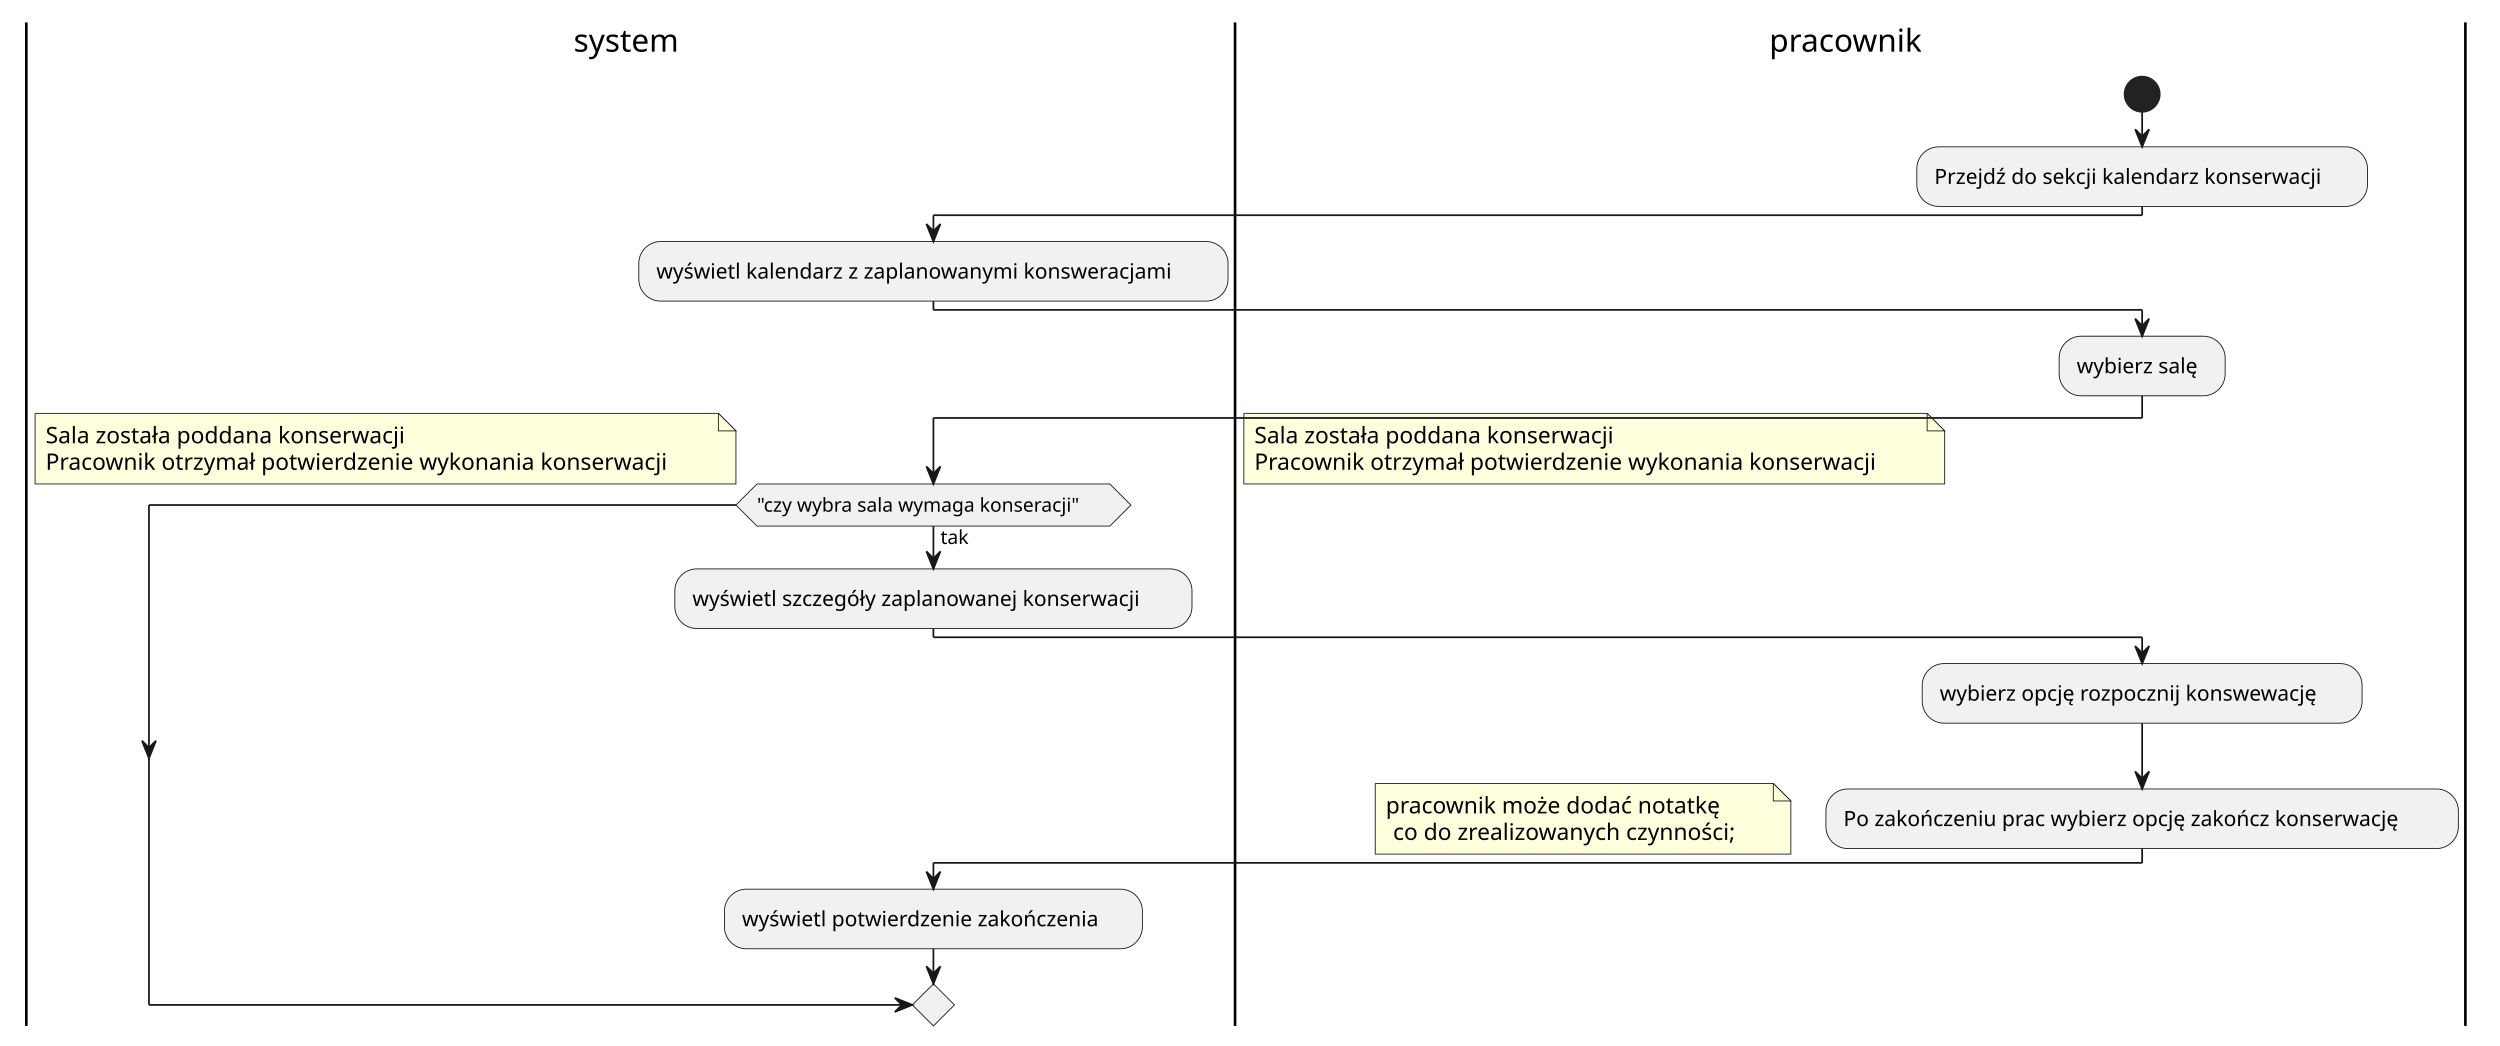
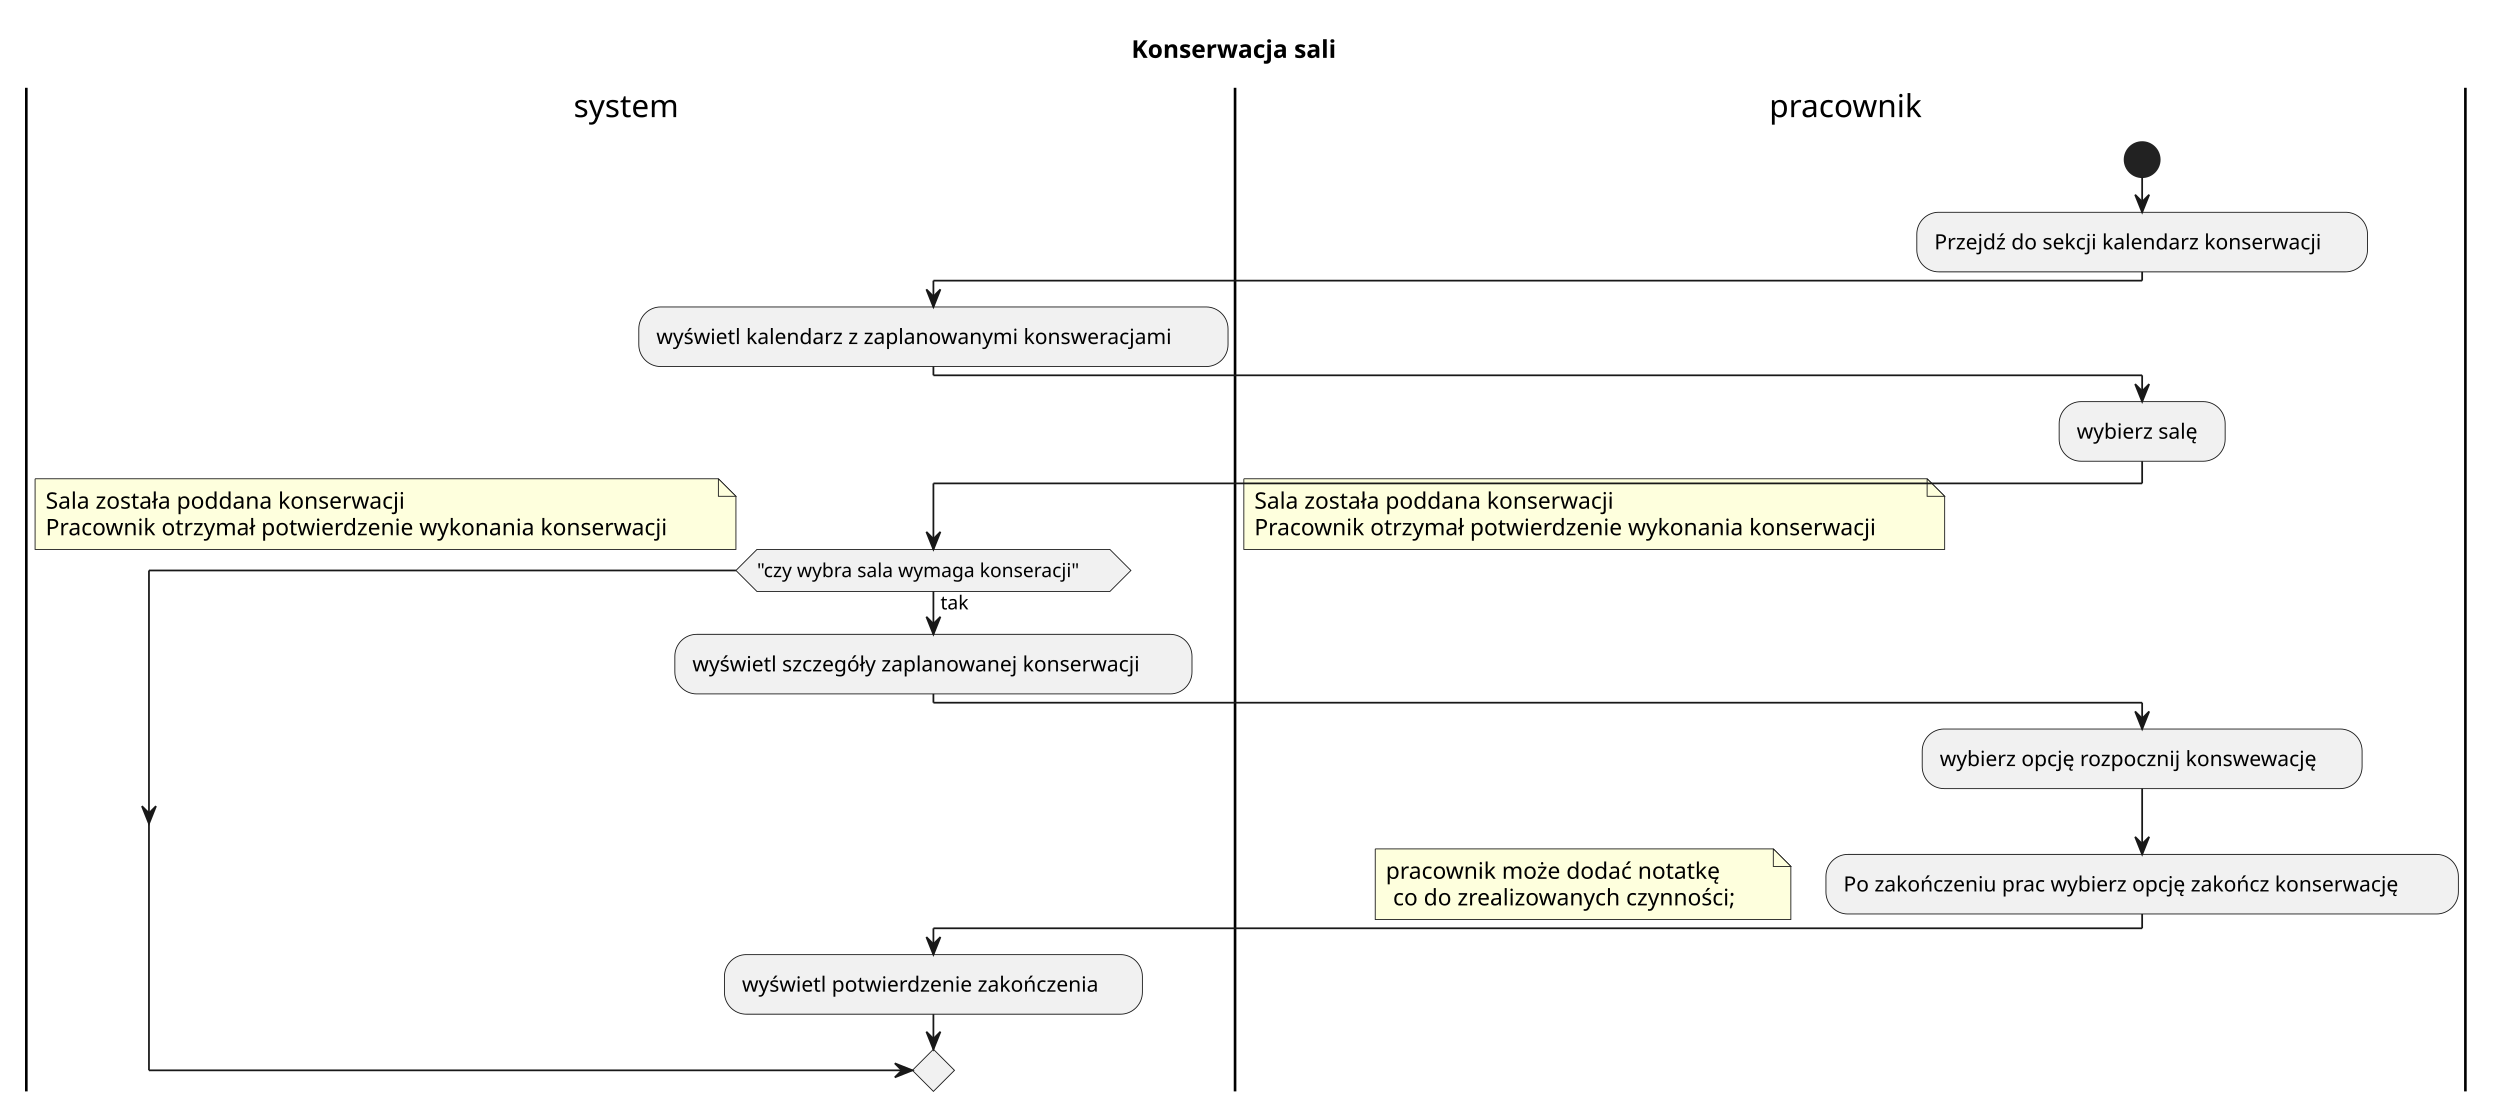
- <svg xmlns="http://www.w3.org/2000/svg" contentStyleType="text/css" height="596px" preserveAspectRatio="none" style="width:1425px;height:596px;background:#FFFFFF;" version="1.1" viewBox="0 0 1425 596" width="1425px" zoomAndPan="magnify">
+ <svg xmlns="http://www.w3.org/2000/svg" contentStyleType="text/css" height="634px" preserveAspectRatio="none" style="width:1425px;height:634px;background:#FFFFFF;" version="1.1" viewBox="0 0 1425 634" width="1425px" zoomAndPan="magnify">
  <defs />
  <g>
-     <rect fill="none" height="20.953" style="stroke:none;stroke-width:1.0;" width="1392.133" x="15" y="12.745" />
-     <rect fill="#F1F1F1" height="33.969" rx="12.5" ry="12.5" style="stroke:#181818;stroke-width:0.5;" width="335.867" x="364.114" y="137.667" />
-     <text fill="#000000" font-family="sans-serif" font-size="12" lengthAdjust="spacing" textLength="315.867" x="374.114" y="158.806">wyświetl kalendarz z zaplanowanymi konsweracjami</text>
-     <path d="M20,235.605 L20,275.87 L419.479,275.87 L419.479,245.605 L409.479,235.605 L20,235.605 " fill="#FEFFDD" style="stroke:#181818;stroke-width:0.5;" />
-     <path d="M409.479,235.605 L409.479,245.605 L419.479,245.605 L409.479,235.605 " fill="#FEFFDD" style="stroke:#181818;stroke-width:0.5;" />
-     <text fill="#000000" font-family="sans-serif" font-size="13" lengthAdjust="spacing" textLength="220.156" x="26" y="252.671">Sala została poddana konserwacji</text>
-     <text fill="#000000" font-family="sans-serif" font-size="13" lengthAdjust="spacing" textLength="378.479" x="26" y="267.804">Pracownik otrzymał potwierdzenie wykonania konserwacji</text>
-     <rect fill="#F1F1F1" height="33.969" rx="12.5" ry="12.5" style="stroke:#181818;stroke-width:0.5;" width="294.775" x="384.66" y="324.272" />
-     <text fill="#000000" font-family="sans-serif" font-size="12" lengthAdjust="spacing" textLength="274.775" x="394.66" y="345.411">wyświetl szczegóły zaplanowanej konserwacji</text>
-     <rect fill="#F1F1F1" height="33.969" rx="12.5" ry="12.5" style="stroke:#181818;stroke-width:0.5;" width="238.238" x="412.928" y="506.827" />
-     <text fill="#000000" font-family="sans-serif" font-size="12" lengthAdjust="spacing" textLength="218.238" x="422.928" y="527.966">wyświetl potwierdzenie zakończenia</text>
-     <polygon fill="#F1F1F1" points="431.479,275.87,632.616,275.87,644.616,287.87,632.616,299.87,431.479,299.87,419.479,287.87,431.479,275.87" style="stroke:#181818;stroke-width:0.5;" />
-     <text fill="#000000" font-family="sans-serif" font-size="11" lengthAdjust="spacing" textLength="17.424" x="536.047" y="310.081">tak</text>
-     <text fill="#000000" font-family="sans-serif" font-size="11" lengthAdjust="spacing" textLength="201.137" x="431.479" y="291.678">"czy wybra sala wymaga konseracji"</text>
-     <polygon fill="#F1F1F1" points="532.047,560.796,544.047,572.796,532.047,584.796,520.047,572.796,532.047,560.796" style="stroke:#181818;stroke-width:0.5;" />
-     <line style="stroke:#000000;stroke-width:1.5;" x1="15" x2="15" y1="12.745" y2="584.796" />
-     <ellipse cx="1221.028" cy="53.698" fill="#222222" rx="10" ry="10" style="stroke:#222222;stroke-width:1.0;" />
-     <rect fill="#F1F1F1" height="33.969" rx="12.5" ry="12.5" style="stroke:#181818;stroke-width:0.5;" width="256.894" x="1092.581" y="83.698" />
-     <text fill="#000000" font-family="sans-serif" font-size="12" lengthAdjust="spacing" textLength="236.894" x="1102.581" y="104.837">Przejdź do sekcji kalendarz konserwacji</text>
-     <rect fill="#F1F1F1" height="33.969" rx="12.5" ry="12.5" style="stroke:#181818;stroke-width:0.5;" width="94.619" x="1173.719" y="191.636" />
-     <text fill="#000000" font-family="sans-serif" font-size="12" lengthAdjust="spacing" textLength="74.619" x="1183.719" y="212.774">wybierz salę</text>
-     <path d="M708.981,235.605 L708.981,275.87 L1108.46,275.87 L1108.46,245.605 L1098.46,235.605 L708.981,235.605 " fill="#FEFFDD" style="stroke:#181818;stroke-width:0.5;" />
-     <path d="M1098.46,235.605 L1098.46,245.605 L1108.46,245.605 L1098.46,235.605 " fill="#FEFFDD" style="stroke:#181818;stroke-width:0.5;" />
-     <text fill="#000000" font-family="sans-serif" font-size="13" lengthAdjust="spacing" textLength="220.156" x="714.981" y="252.671">Sala została poddana konserwacji</text>
-     <text fill="#000000" font-family="sans-serif" font-size="13" lengthAdjust="spacing" textLength="378.479" x="714.981" y="267.804">Pracownik otrzymał potwierdzenie wykonania konserwacji</text>
-     <rect fill="#F1F1F1" height="33.969" rx="12.5" ry="12.5" style="stroke:#181818;stroke-width:0.5;" width="250.731" x="1095.663" y="378.241" />
-     <text fill="#000000" font-family="sans-serif" font-size="12" lengthAdjust="spacing" textLength="230.731" x="1105.663" y="399.38">wybierz opcję rozpocznij konswewację</text>
-     <path d="M783.888,446.562 L783.888,486.827 L1020.784,486.827 L1020.784,456.562 L1010.784,446.562 L783.888,446.562 " fill="#FEFFDD" style="stroke:#181818;stroke-width:0.5;" />
-     <path d="M1010.784,446.562 L1010.784,456.562 L1020.784,456.562 L1010.784,446.562 " fill="#FEFFDD" style="stroke:#181818;stroke-width:0.5;" />
-     <text fill="#000000" font-family="sans-serif" font-size="13" lengthAdjust="spacing" textLength="203.963" x="789.888" y="463.628">pracownik może dodać notatkę</text>
-     <text fill="#000000" font-family="sans-serif" font-size="13" lengthAdjust="spacing" textLength="211.764" x="794.02" y="478.761">co do zrealizowanych czynności;</text>
-     <rect fill="#F1F1F1" height="33.969" rx="12.5" ry="12.5" style="stroke:#181818;stroke-width:0.5;" width="360.488" x="1040.784" y="449.71" />
-     <text fill="#000000" font-family="sans-serif" font-size="12" lengthAdjust="spacing" textLength="340.488" x="1050.784" y="470.849">Po zakończeniu prac wybierz opcję zakończ konserwację</text>
-     <line style="stroke:#000000;stroke-width:1.5;" x1="703.981" x2="703.981" y1="12.745" y2="584.796" />
-     <line style="stroke:#000000;stroke-width:1.5;" x1="1405.273" x2="1405.273" y1="12.745" y2="584.796" />
-     <line style="stroke:#181818;stroke-width:1.0;" x1="532.047" x2="532.047" y1="299.87" y2="324.272" />
-     <polygon fill="#181818" points="528.047,314.272,532.047,324.272,536.047,314.272,532.047,318.272" style="stroke:#181818;stroke-width:1.0;" />
-     <line style="stroke:#181818;stroke-width:1.0;" x1="419.479" x2="84.907" y1="287.87" y2="287.87" />
-     <polygon fill="#181818" points="80.907,422.21,84.907,432.21,88.907,422.21,84.907,426.21" style="stroke:#181818;stroke-width:1.0;" />
-     <line style="stroke:#181818;stroke-width:1.0;" x1="84.907" x2="84.907" y1="287.87" y2="572.796" />
-     <line style="stroke:#181818;stroke-width:1.0;" x1="84.907" x2="520.047" y1="572.796" y2="572.796" />
-     <polygon fill="#181818" points="510.047,568.796,520.047,572.796,510.047,576.796,514.047,572.796" style="stroke:#181818;stroke-width:1.0;" />
-     <line style="stroke:#181818;stroke-width:1.0;" x1="532.047" x2="532.047" y1="540.796" y2="560.796" />
-     <polygon fill="#181818" points="528.047,550.796,532.047,560.796,536.047,550.796,532.047,554.796" style="stroke:#181818;stroke-width:1.0;" />
-     <line style="stroke:#181818;stroke-width:1.0;" x1="1221.028" x2="1221.028" y1="63.698" y2="83.698" />
-     <polygon fill="#181818" points="1217.028,73.698,1221.028,83.698,1225.028,73.698,1221.028,77.698" style="stroke:#181818;stroke-width:1.0;" />
-     <line style="stroke:#181818;stroke-width:1.0;" x1="1221.028" x2="1221.028" y1="412.21" y2="449.71" />
-     <polygon fill="#181818" points="1217.028,439.71,1221.028,449.71,1225.028,439.71,1221.028,443.71" style="stroke:#181818;stroke-width:1.0;" />
-     <line style="stroke:#181818;stroke-width:1.0;" x1="1221.028" x2="1221.028" y1="117.667" y2="122.667" />
-     <line style="stroke:#181818;stroke-width:1.0;" x1="1221.028" x2="532.047" y1="122.667" y2="122.667" />
-     <line style="stroke:#181818;stroke-width:1.0;" x1="532.047" x2="532.047" y1="122.667" y2="137.667" />
-     <polygon fill="#181818" points="528.047,127.667,532.047,137.667,536.047,127.667,532.047,131.667" style="stroke:#181818;stroke-width:1.0;" />
-     <line style="stroke:#181818;stroke-width:1.0;" x1="532.047" x2="532.047" y1="171.636" y2="176.636" />
-     <line style="stroke:#181818;stroke-width:1.0;" x1="532.047" x2="1221.028" y1="176.636" y2="176.636" />
-     <line style="stroke:#181818;stroke-width:1.0;" x1="1221.028" x2="1221.028" y1="176.636" y2="191.636" />
-     <polygon fill="#181818" points="1217.028,181.636,1221.028,191.636,1225.028,181.636,1221.028,185.636" style="stroke:#181818;stroke-width:1.0;" />
-     <line style="stroke:#181818;stroke-width:1.0;" x1="532.047" x2="532.047" y1="358.241" y2="363.241" />
-     <line style="stroke:#181818;stroke-width:1.0;" x1="532.047" x2="1221.028" y1="363.241" y2="363.241" />
-     <line style="stroke:#181818;stroke-width:1.0;" x1="1221.028" x2="1221.028" y1="363.241" y2="378.241" />
-     <polygon fill="#181818" points="1217.028,368.241,1221.028,378.241,1225.028,368.241,1221.028,372.241" style="stroke:#181818;stroke-width:1.0;" />
-     <line style="stroke:#181818;stroke-width:1.0;" x1="1221.028" x2="1221.028" y1="483.679" y2="491.827" />
-     <line style="stroke:#181818;stroke-width:1.0;" x1="1221.028" x2="532.047" y1="491.827" y2="491.827" />
-     <line style="stroke:#181818;stroke-width:1.0;" x1="532.047" x2="532.047" y1="491.827" y2="506.827" />
-     <polygon fill="#181818" points="528.047,496.827,532.047,506.827,536.047,496.827,532.047,500.827" style="stroke:#181818;stroke-width:1.0;" />
-     <line style="stroke:#181818;stroke-width:1.0;" x1="1221.028" x2="1221.028" y1="225.605" y2="238.237" />
-     <line style="stroke:#181818;stroke-width:1.0;" x1="1221.028" x2="532.047" y1="238.237" y2="238.237" />
-     <line style="stroke:#181818;stroke-width:1.0;" x1="532.047" x2="532.047" y1="238.237" y2="275.87" />
-     <polygon fill="#181818" points="528.047,265.87,532.047,275.87,536.047,265.87,532.047,269.87" style="stroke:#181818;stroke-width:1.0;" />
-     <text fill="#000000" font-family="sans-serif" font-size="18" lengthAdjust="spacing" textLength="65.074" x="326.953" y="29.453">system</text>
-     <text fill="#000000" font-family="sans-serif" font-size="18" lengthAdjust="spacing" textLength="92.32" x="1008.467" y="29.453">pracownik</text>
+     <text fill="#000000" font-family="sans-serif" font-size="14" font-weight="bold" lengthAdjust="spacing" textLength="132.344" x="644.895" y="32.995">Konserwacja sali</text>
+     <rect fill="none" height="20.953" style="stroke:none;stroke-width:1.0;" width="1392.133" x="15" y="50.042" />
+     <rect fill="#F1F1F1" height="33.969" rx="12.5" ry="12.5" style="stroke:#181818;stroke-width:0.5;" width="335.867" x="364.114" y="174.964" />
+     <text fill="#000000" font-family="sans-serif" font-size="12" lengthAdjust="spacing" textLength="315.867" x="374.114" y="196.102">wyświetl kalendarz z zaplanowanymi konsweracjami</text>
+     <path d="M20,272.901 L20,313.167 L419.479,313.167 L419.479,282.901 L409.479,272.901 L20,272.901 " fill="#FEFFDD" style="stroke:#181818;stroke-width:0.5;" />
+     <path d="M409.479,272.901 L409.479,282.901 L419.479,282.901 L409.479,272.901 " fill="#FEFFDD" style="stroke:#181818;stroke-width:0.5;" />
+     <text fill="#000000" font-family="sans-serif" font-size="13" lengthAdjust="spacing" textLength="220.156" x="26" y="289.968">Sala została poddana konserwacji</text>
+     <text fill="#000000" font-family="sans-serif" font-size="13" lengthAdjust="spacing" textLength="378.479" x="26" y="305.101">Pracownik otrzymał potwierdzenie wykonania konserwacji</text>
+     <rect fill="#F1F1F1" height="33.969" rx="12.5" ry="12.5" style="stroke:#181818;stroke-width:0.5;" width="294.775" x="384.66" y="361.569" />
+     <text fill="#000000" font-family="sans-serif" font-size="12" lengthAdjust="spacing" textLength="274.775" x="394.66" y="382.708">wyświetl szczegóły zaplanowanej konserwacji</text>
+     <rect fill="#F1F1F1" height="33.969" rx="12.5" ry="12.5" style="stroke:#181818;stroke-width:0.5;" width="238.238" x="412.928" y="544.124" />
+     <text fill="#000000" font-family="sans-serif" font-size="12" lengthAdjust="spacing" textLength="218.238" x="422.928" y="565.263">wyświetl potwierdzenie zakończenia</text>
+     <polygon fill="#F1F1F1" points="431.479,313.167,632.616,313.167,644.616,325.167,632.616,337.167,431.479,337.167,419.479,325.167,431.479,313.167" style="stroke:#181818;stroke-width:0.5;" />
+     <text fill="#000000" font-family="sans-serif" font-size="11" lengthAdjust="spacing" textLength="17.424" x="536.047" y="347.377">tak</text>
+     <text fill="#000000" font-family="sans-serif" font-size="11" lengthAdjust="spacing" textLength="201.137" x="431.479" y="328.975">"czy wybra sala wymaga konseracji"</text>
+     <polygon fill="#F1F1F1" points="532.047,598.093,544.047,610.093,532.047,622.093,520.047,610.093,532.047,598.093" style="stroke:#181818;stroke-width:0.5;" />
+     <line style="stroke:#000000;stroke-width:1.5;" x1="15" x2="15" y1="50.042" y2="622.093" />
+     <ellipse cx="1221.028" cy="90.995" fill="#222222" rx="10" ry="10" style="stroke:#222222;stroke-width:1.0;" />
+     <rect fill="#F1F1F1" height="33.969" rx="12.5" ry="12.5" style="stroke:#181818;stroke-width:0.5;" width="256.894" x="1092.581" y="120.995" />
+     <text fill="#000000" font-family="sans-serif" font-size="12" lengthAdjust="spacing" textLength="236.894" x="1102.581" y="142.134">Przejdź do sekcji kalendarz konserwacji</text>
+     <rect fill="#F1F1F1" height="33.969" rx="12.5" ry="12.5" style="stroke:#181818;stroke-width:0.5;" width="94.619" x="1173.719" y="228.933" />
+     <text fill="#000000" font-family="sans-serif" font-size="12" lengthAdjust="spacing" textLength="74.619" x="1183.719" y="250.071">wybierz salę</text>
+     <path d="M708.981,272.901 L708.981,313.167 L1108.46,313.167 L1108.46,282.901 L1098.46,272.901 L708.981,272.901 " fill="#FEFFDD" style="stroke:#181818;stroke-width:0.5;" />
+     <path d="M1098.46,272.901 L1098.46,282.901 L1108.46,282.901 L1098.46,272.901 " fill="#FEFFDD" style="stroke:#181818;stroke-width:0.5;" />
+     <text fill="#000000" font-family="sans-serif" font-size="13" lengthAdjust="spacing" textLength="220.156" x="714.981" y="289.968">Sala została poddana konserwacji</text>
+     <text fill="#000000" font-family="sans-serif" font-size="13" lengthAdjust="spacing" textLength="378.479" x="714.981" y="305.101">Pracownik otrzymał potwierdzenie wykonania konserwacji</text>
+     <rect fill="#F1F1F1" height="33.969" rx="12.5" ry="12.5" style="stroke:#181818;stroke-width:0.5;" width="250.731" x="1095.663" y="415.538" />
+     <text fill="#000000" font-family="sans-serif" font-size="12" lengthAdjust="spacing" textLength="230.731" x="1105.663" y="436.677">wybierz opcję rozpocznij konswewację</text>
+     <path d="M783.888,483.858 L783.888,524.124 L1020.784,524.124 L1020.784,493.858 L1010.784,483.858 L783.888,483.858 " fill="#FEFFDD" style="stroke:#181818;stroke-width:0.5;" />
+     <path d="M1010.784,483.858 L1010.784,493.858 L1020.784,493.858 L1010.784,483.858 " fill="#FEFFDD" style="stroke:#181818;stroke-width:0.5;" />
+     <text fill="#000000" font-family="sans-serif" font-size="13" lengthAdjust="spacing" textLength="203.963" x="789.888" y="500.925">pracownik może dodać notatkę</text>
+     <text fill="#000000" font-family="sans-serif" font-size="13" lengthAdjust="spacing" textLength="211.764" x="794.02" y="516.058">co do zrealizowanych czynności;</text>
+     <rect fill="#F1F1F1" height="33.969" rx="12.5" ry="12.5" style="stroke:#181818;stroke-width:0.5;" width="360.488" x="1040.784" y="487.007" />
+     <text fill="#000000" font-family="sans-serif" font-size="12" lengthAdjust="spacing" textLength="340.488" x="1050.784" y="508.146">Po zakończeniu prac wybierz opcję zakończ konserwację</text>
+     <line style="stroke:#000000;stroke-width:1.5;" x1="703.981" x2="703.981" y1="50.042" y2="622.093" />
+     <line style="stroke:#000000;stroke-width:1.5;" x1="1405.273" x2="1405.273" y1="50.042" y2="622.093" />
+     <line style="stroke:#181818;stroke-width:1.0;" x1="532.047" x2="532.047" y1="337.167" y2="361.569" />
+     <polygon fill="#181818" points="528.047,351.569,532.047,361.569,536.047,351.569,532.047,355.569" style="stroke:#181818;stroke-width:1.0;" />
+     <line style="stroke:#181818;stroke-width:1.0;" x1="419.479" x2="84.907" y1="325.167" y2="325.167" />
+     <polygon fill="#181818" points="80.907,459.507,84.907,469.507,88.907,459.507,84.907,463.507" style="stroke:#181818;stroke-width:1.0;" />
+     <line style="stroke:#181818;stroke-width:1.0;" x1="84.907" x2="84.907" y1="325.167" y2="610.093" />
+     <line style="stroke:#181818;stroke-width:1.0;" x1="84.907" x2="520.047" y1="610.093" y2="610.093" />
+     <polygon fill="#181818" points="510.047,606.093,520.047,610.093,510.047,614.093,514.047,610.093" style="stroke:#181818;stroke-width:1.0;" />
+     <line style="stroke:#181818;stroke-width:1.0;" x1="532.047" x2="532.047" y1="578.093" y2="598.093" />
+     <polygon fill="#181818" points="528.047,588.093,532.047,598.093,536.047,588.093,532.047,592.093" style="stroke:#181818;stroke-width:1.0;" />
+     <line style="stroke:#181818;stroke-width:1.0;" x1="1221.028" x2="1221.028" y1="100.995" y2="120.995" />
+     <polygon fill="#181818" points="1217.028,110.995,1221.028,120.995,1225.028,110.995,1221.028,114.995" style="stroke:#181818;stroke-width:1.0;" />
+     <line style="stroke:#181818;stroke-width:1.0;" x1="1221.028" x2="1221.028" y1="449.507" y2="487.007" />
+     <polygon fill="#181818" points="1217.028,477.007,1221.028,487.007,1225.028,477.007,1221.028,481.007" style="stroke:#181818;stroke-width:1.0;" />
+     <line style="stroke:#181818;stroke-width:1.0;" x1="1221.028" x2="1221.028" y1="154.964" y2="159.964" />
+     <line style="stroke:#181818;stroke-width:1.0;" x1="1221.028" x2="532.047" y1="159.964" y2="159.964" />
+     <line style="stroke:#181818;stroke-width:1.0;" x1="532.047" x2="532.047" y1="159.964" y2="174.964" />
+     <polygon fill="#181818" points="528.047,164.964,532.047,174.964,536.047,164.964,532.047,168.964" style="stroke:#181818;stroke-width:1.0;" />
+     <line style="stroke:#181818;stroke-width:1.0;" x1="532.047" x2="532.047" y1="208.933" y2="213.933" />
+     <line style="stroke:#181818;stroke-width:1.0;" x1="532.047" x2="1221.028" y1="213.933" y2="213.933" />
+     <line style="stroke:#181818;stroke-width:1.0;" x1="1221.028" x2="1221.028" y1="213.933" y2="228.933" />
+     <polygon fill="#181818" points="1217.028,218.933,1221.028,228.933,1225.028,218.933,1221.028,222.933" style="stroke:#181818;stroke-width:1.0;" />
+     <line style="stroke:#181818;stroke-width:1.0;" x1="532.047" x2="532.047" y1="395.538" y2="400.538" />
+     <line style="stroke:#181818;stroke-width:1.0;" x1="532.047" x2="1221.028" y1="400.538" y2="400.538" />
+     <line style="stroke:#181818;stroke-width:1.0;" x1="1221.028" x2="1221.028" y1="400.538" y2="415.538" />
+     <polygon fill="#181818" points="1217.028,405.538,1221.028,415.538,1225.028,405.538,1221.028,409.538" style="stroke:#181818;stroke-width:1.0;" />
+     <line style="stroke:#181818;stroke-width:1.0;" x1="1221.028" x2="1221.028" y1="520.976" y2="529.124" />
+     <line style="stroke:#181818;stroke-width:1.0;" x1="1221.028" x2="532.047" y1="529.124" y2="529.124" />
+     <line style="stroke:#181818;stroke-width:1.0;" x1="532.047" x2="532.047" y1="529.124" y2="544.124" />
+     <polygon fill="#181818" points="528.047,534.124,532.047,544.124,536.047,534.124,532.047,538.124" style="stroke:#181818;stroke-width:1.0;" />
+     <line style="stroke:#181818;stroke-width:1.0;" x1="1221.028" x2="1221.028" y1="262.901" y2="275.534" />
+     <line style="stroke:#181818;stroke-width:1.0;" x1="1221.028" x2="532.047" y1="275.534" y2="275.534" />
+     <line style="stroke:#181818;stroke-width:1.0;" x1="532.047" x2="532.047" y1="275.534" y2="313.167" />
+     <polygon fill="#181818" points="528.047,303.167,532.047,313.167,536.047,303.167,532.047,307.167" style="stroke:#181818;stroke-width:1.0;" />
+     <text fill="#000000" font-family="sans-serif" font-size="18" lengthAdjust="spacing" textLength="65.074" x="326.953" y="66.75">system</text>
+     <text fill="#000000" font-family="sans-serif" font-size="18" lengthAdjust="spacing" textLength="92.32" x="1008.467" y="66.75">pracownik</text>
  </g>
</svg>
